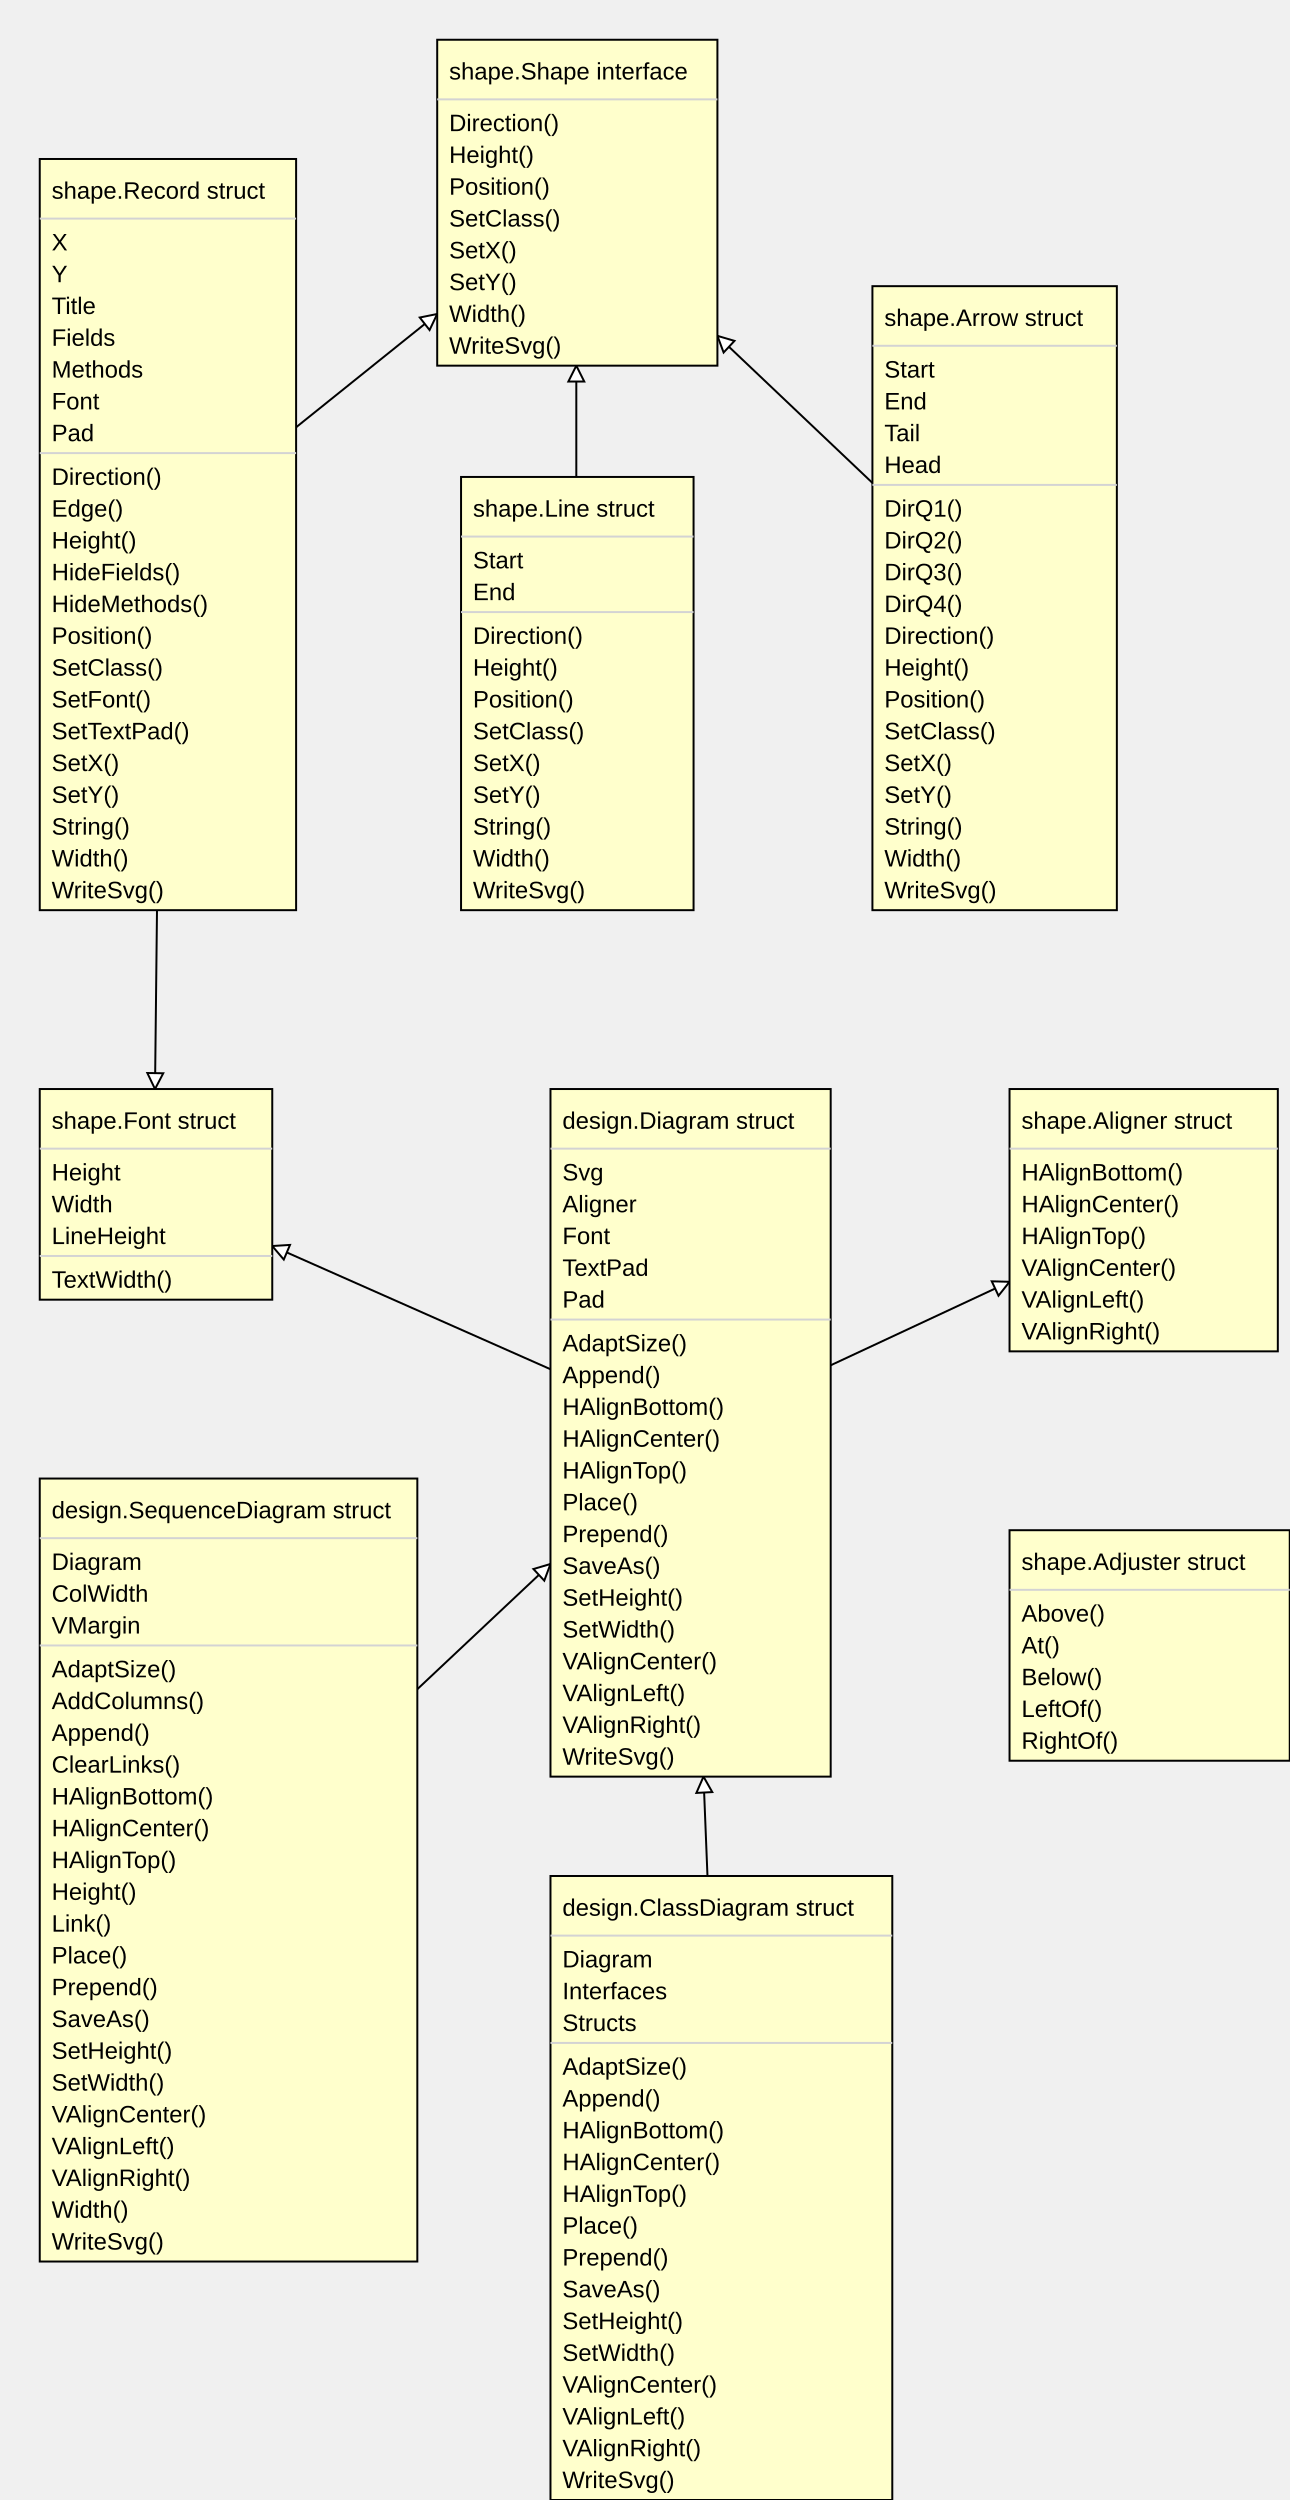
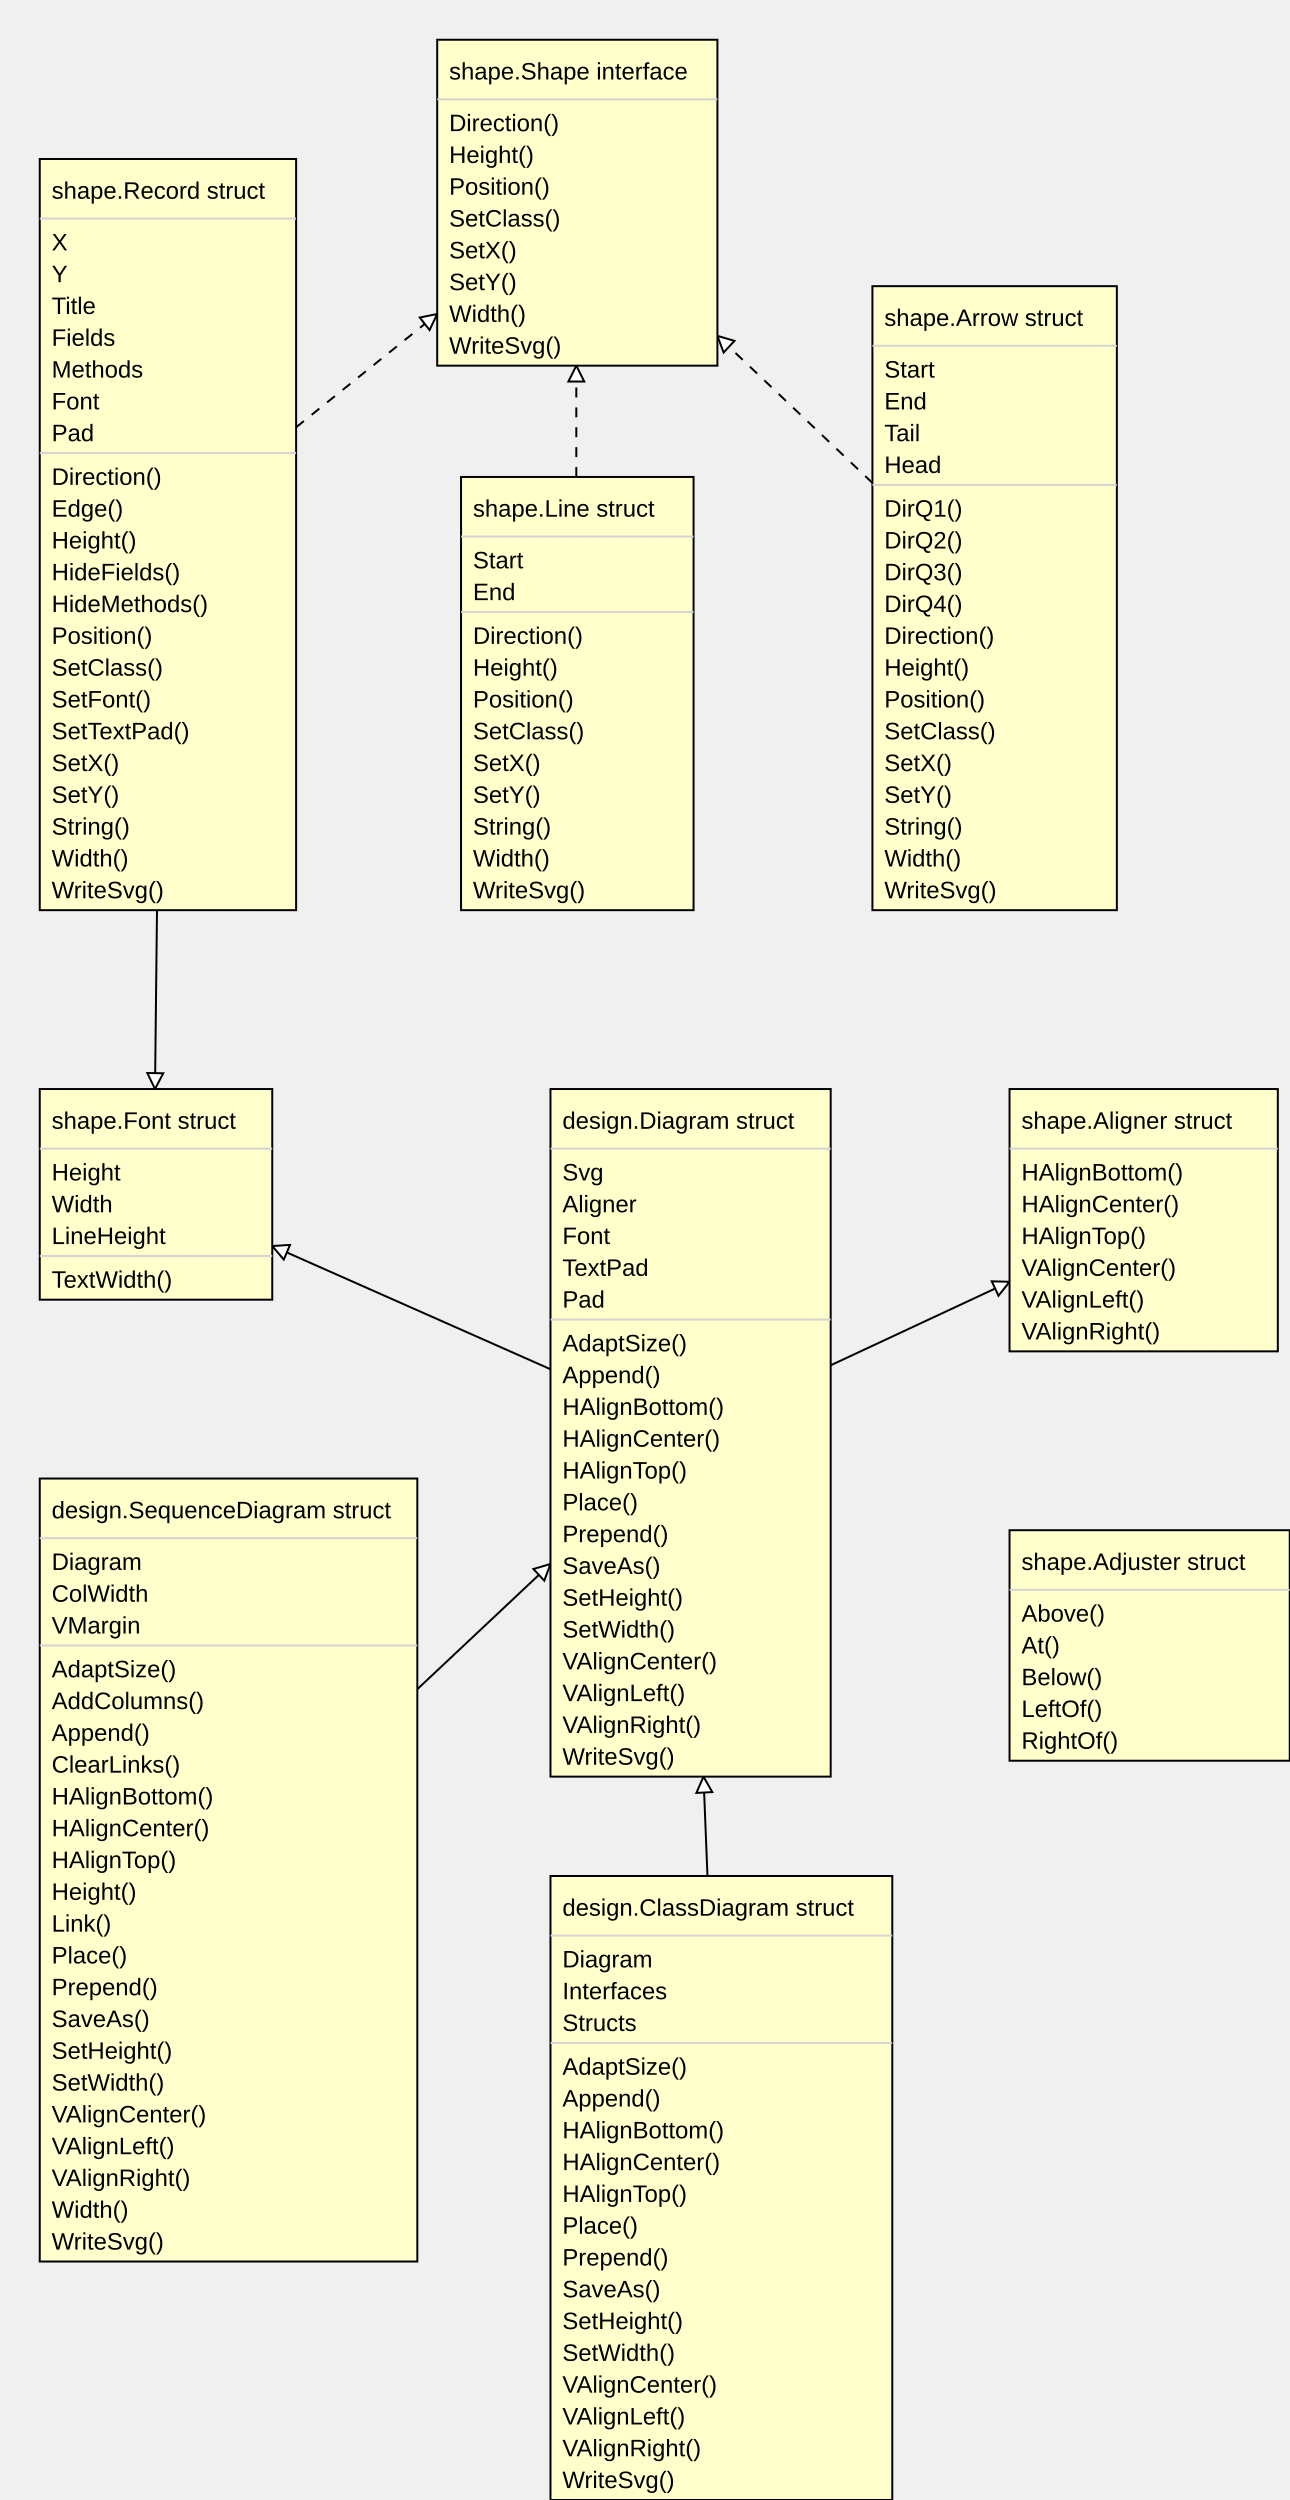
<svg xmlns="http://www.w3.org/2000/svg" width="649" height="1258" font-family="Arial, Helvetica, sans-serif">
-   <path class="arrow" style="stroke:black" d="M149,215 L220,158" />
+   <path class="implements-arrow" style="stroke:black;stroke-dasharray:5,5,5" d="M149,215 L220,158" />
  <g transform="rotate(-38 220 158)">
-     <path class="arrow-head" style="stroke:black;fill:#ffffff" d="M220,158 l-8,-4 l 0,8 Z" />
-   </g>
-   <path class="arrow" style="stroke:black" d="M290,240 L290,184" />
+     <path class="implements-arrow-head" style="stroke:black;fill:#ffffff" d="M220,158 l-8,-4 l 0,8 Z" />
+   </g>
+   <path class="implements-arrow" style="stroke:black;stroke-dasharray:5,5,5" d="M290,240 L290,184" />
  <g transform="rotate(-90 290 184)">
-     <path class="arrow-head" style="stroke:black;fill:#ffffff" d="M290,184 l-8,-4 l 0,8 Z" />
-   </g>
-   <path class="arrow" style="stroke:black" d="M439,243 L361,169" />
+     <path class="implements-arrow-head" style="stroke:black;fill:#ffffff" d="M290,184 l-8,-4 l 0,8 Z" />
+   </g>
+   <path class="implements-arrow" style="stroke:black;stroke-dasharray:5,5,5" d="M439,243 L361,169" />
  <g transform="rotate(223 361 169)">
-     <path class="arrow-head" style="stroke:black;fill:#ffffff" d="M361,169 l-8,-4 l 0,8 Z" />
+     <path class="implements-arrow-head" style="stroke:black;fill:#ffffff" d="M361,169 l-8,-4 l 0,8 Z" />
  </g>
  <path class="arrow" style="stroke:black" d="M79,458 L78,548" />
  <g transform="rotate(91 78 548)">
    <path class="arrow-head" style="stroke:black;fill:#ffffff" d="M78,548 l-8,-4 l 0,8 Z" />
  </g>
  <path class="arrow" style="stroke:black" d="M418,687 L508,645" />
  <g transform="rotate(-25 508 645)">
    <path class="arrow-head" style="stroke:black;fill:#ffffff" d="M508,645 l-8,-4 l 0,8 Z" />
  </g>
  <path class="arrow" style="stroke:black" d="M277,689 L137,627" />
  <g transform="rotate(203 137 627)">
    <path class="arrow-head" style="stroke:black;fill:#ffffff" d="M137,627 l-8,-4 l 0,8 Z" />
  </g>
  <path class="arrow" style="stroke:black" d="M210,850 L277,787" />
  <g transform="rotate(-43 277 787)">
    <path class="arrow-head" style="stroke:black;fill:#ffffff" d="M277,787 l-8,-4 l 0,8 Z" />
  </g>
  <path class="arrow" style="stroke:black" d="M356,944 L354,894" />
  <g transform="rotate(267 354 894)">
    <path class="arrow-head" style="stroke:black;fill:#ffffff" d="M354,894 l-8,-4 l 0,8 Z" />
  </g>
  <rect class="record" style="fill:#ffffcc;stroke:black" x="220" y="20" width="141" height="164" />
  <line class="line" style="stroke:#d3d3d3" x1="220" y1="50" x2="361" y2="50" />
  <text class="method" style="font-family:Arial,Helvetica,sans-serif; font-size:12px" x="226" y="66">Direction()</text>
  <text class="method" style="font-family:Arial,Helvetica,sans-serif; font-size:12px" x="226" y="82">Height()</text>
  <text class="method" style="font-family:Arial,Helvetica,sans-serif; font-size:12px" x="226" y="98">Position()</text>
  <text class="method" style="font-family:Arial,Helvetica,sans-serif; font-size:12px" x="226" y="114">SetClass()</text>
  <text class="method" style="font-family:Arial,Helvetica,sans-serif; font-size:12px" x="226" y="130">SetX()</text>
  <text class="method" style="font-family:Arial,Helvetica,sans-serif; font-size:12px" x="226" y="146">SetY()</text>
  <text class="method" style="font-family:Arial,Helvetica,sans-serif; font-size:12px" x="226" y="162">Width()</text>
  <text class="method" style="font-family:Arial,Helvetica,sans-serif; font-size:12px" x="226" y="178">WriteSvg()</text>
  <text class="record-title" style="font-family:Arial,Helvetica,sans-serif; font-size:12px" x="226" y="40">shape.Shape interface</text>
  <rect class="record" style="fill:#ffffcc;stroke:black" x="20" y="80" width="129" height="378" />
  <line class="line" style="stroke:#d3d3d3" x1="20" y1="110" x2="149" y2="110" />
  <text class="field" style="font-family:Arial,Helvetica,sans-serif; font-size:12px" x="26" y="126">X</text>
  <text class="field" style="font-family:Arial,Helvetica,sans-serif; font-size:12px" x="26" y="142">Y</text>
  <text class="field" style="font-family:Arial,Helvetica,sans-serif; font-size:12px" x="26" y="158">Title</text>
  <text class="field" style="font-family:Arial,Helvetica,sans-serif; font-size:12px" x="26" y="174">Fields</text>
  <text class="field" style="font-family:Arial,Helvetica,sans-serif; font-size:12px" x="26" y="190">Methods</text>
  <text class="field" style="font-family:Arial,Helvetica,sans-serif; font-size:12px" x="26" y="206">Font</text>
  <text class="field" style="font-family:Arial,Helvetica,sans-serif; font-size:12px" x="26" y="222">Pad</text>
  <line class="line" style="stroke:#d3d3d3" x1="20" y1="228" x2="149" y2="228" />
  <text class="method" style="font-family:Arial,Helvetica,sans-serif; font-size:12px" x="26" y="244">Direction()</text>
  <text class="method" style="font-family:Arial,Helvetica,sans-serif; font-size:12px" x="26" y="260">Edge()</text>
  <text class="method" style="font-family:Arial,Helvetica,sans-serif; font-size:12px" x="26" y="276">Height()</text>
  <text class="method" style="font-family:Arial,Helvetica,sans-serif; font-size:12px" x="26" y="292">HideFields()</text>
  <text class="method" style="font-family:Arial,Helvetica,sans-serif; font-size:12px" x="26" y="308">HideMethods()</text>
  <text class="method" style="font-family:Arial,Helvetica,sans-serif; font-size:12px" x="26" y="324">Position()</text>
  <text class="method" style="font-family:Arial,Helvetica,sans-serif; font-size:12px" x="26" y="340">SetClass()</text>
  <text class="method" style="font-family:Arial,Helvetica,sans-serif; font-size:12px" x="26" y="356">SetFont()</text>
  <text class="method" style="font-family:Arial,Helvetica,sans-serif; font-size:12px" x="26" y="372">SetTextPad()</text>
  <text class="method" style="font-family:Arial,Helvetica,sans-serif; font-size:12px" x="26" y="388">SetX()</text>
  <text class="method" style="font-family:Arial,Helvetica,sans-serif; font-size:12px" x="26" y="404">SetY()</text>
  <text class="method" style="font-family:Arial,Helvetica,sans-serif; font-size:12px" x="26" y="420">String()</text>
  <text class="method" style="font-family:Arial,Helvetica,sans-serif; font-size:12px" x="26" y="436">Width()</text>
  <text class="method" style="font-family:Arial,Helvetica,sans-serif; font-size:12px" x="26" y="452">WriteSvg()</text>
  <text class="record-title" style="font-family:Arial,Helvetica,sans-serif; font-size:12px" x="26" y="100">shape.Record struct</text>
  <rect class="record" style="fill:#ffffcc;stroke:black" x="232" y="240" width="117" height="218" />
  <line class="line" style="stroke:#d3d3d3" x1="232" y1="270" x2="349" y2="270" />
  <text class="field" style="font-family:Arial,Helvetica,sans-serif; font-size:12px" x="238" y="286">Start</text>
  <text class="field" style="font-family:Arial,Helvetica,sans-serif; font-size:12px" x="238" y="302">End</text>
  <line class="line" style="stroke:#d3d3d3" x1="232" y1="308" x2="349" y2="308" />
  <text class="method" style="font-family:Arial,Helvetica,sans-serif; font-size:12px" x="238" y="324">Direction()</text>
  <text class="method" style="font-family:Arial,Helvetica,sans-serif; font-size:12px" x="238" y="340">Height()</text>
  <text class="method" style="font-family:Arial,Helvetica,sans-serif; font-size:12px" x="238" y="356">Position()</text>
  <text class="method" style="font-family:Arial,Helvetica,sans-serif; font-size:12px" x="238" y="372">SetClass()</text>
  <text class="method" style="font-family:Arial,Helvetica,sans-serif; font-size:12px" x="238" y="388">SetX()</text>
  <text class="method" style="font-family:Arial,Helvetica,sans-serif; font-size:12px" x="238" y="404">SetY()</text>
  <text class="method" style="font-family:Arial,Helvetica,sans-serif; font-size:12px" x="238" y="420">String()</text>
  <text class="method" style="font-family:Arial,Helvetica,sans-serif; font-size:12px" x="238" y="436">Width()</text>
  <text class="method" style="font-family:Arial,Helvetica,sans-serif; font-size:12px" x="238" y="452">WriteSvg()</text>
  <text class="record-title" style="font-family:Arial,Helvetica,sans-serif; font-size:12px" x="238" y="260">shape.Line struct</text>
  <rect class="record" style="fill:#ffffcc;stroke:black" x="439" y="144" width="123" height="314" />
  <line class="line" style="stroke:#d3d3d3" x1="439" y1="174" x2="562" y2="174" />
  <text class="field" style="font-family:Arial,Helvetica,sans-serif; font-size:12px" x="445" y="190">Start</text>
  <text class="field" style="font-family:Arial,Helvetica,sans-serif; font-size:12px" x="445" y="206">End</text>
  <text class="field" style="font-family:Arial,Helvetica,sans-serif; font-size:12px" x="445" y="222">Tail</text>
  <text class="field" style="font-family:Arial,Helvetica,sans-serif; font-size:12px" x="445" y="238">Head</text>
  <line class="line" style="stroke:#d3d3d3" x1="439" y1="244" x2="562" y2="244" />
  <text class="method" style="font-family:Arial,Helvetica,sans-serif; font-size:12px" x="445" y="260">DirQ1()</text>
  <text class="method" style="font-family:Arial,Helvetica,sans-serif; font-size:12px" x="445" y="276">DirQ2()</text>
  <text class="method" style="font-family:Arial,Helvetica,sans-serif; font-size:12px" x="445" y="292">DirQ3()</text>
  <text class="method" style="font-family:Arial,Helvetica,sans-serif; font-size:12px" x="445" y="308">DirQ4()</text>
  <text class="method" style="font-family:Arial,Helvetica,sans-serif; font-size:12px" x="445" y="324">Direction()</text>
  <text class="method" style="font-family:Arial,Helvetica,sans-serif; font-size:12px" x="445" y="340">Height()</text>
  <text class="method" style="font-family:Arial,Helvetica,sans-serif; font-size:12px" x="445" y="356">Position()</text>
  <text class="method" style="font-family:Arial,Helvetica,sans-serif; font-size:12px" x="445" y="372">SetClass()</text>
  <text class="method" style="font-family:Arial,Helvetica,sans-serif; font-size:12px" x="445" y="388">SetX()</text>
  <text class="method" style="font-family:Arial,Helvetica,sans-serif; font-size:12px" x="445" y="404">SetY()</text>
  <text class="method" style="font-family:Arial,Helvetica,sans-serif; font-size:12px" x="445" y="420">String()</text>
  <text class="method" style="font-family:Arial,Helvetica,sans-serif; font-size:12px" x="445" y="436">Width()</text>
  <text class="method" style="font-family:Arial,Helvetica,sans-serif; font-size:12px" x="445" y="452">WriteSvg()</text>
  <text class="record-title" style="font-family:Arial,Helvetica,sans-serif; font-size:12px" x="445" y="164">shape.Arrow struct</text>
  <rect class="record" style="fill:#ffffcc;stroke:black" x="20" y="548" width="117" height="106" />
  <line class="line" style="stroke:#d3d3d3" x1="20" y1="578" x2="137" y2="578" />
  <text class="field" style="font-family:Arial,Helvetica,sans-serif; font-size:12px" x="26" y="594">Height</text>
  <text class="field" style="font-family:Arial,Helvetica,sans-serif; font-size:12px" x="26" y="610">Width</text>
  <text class="field" style="font-family:Arial,Helvetica,sans-serif; font-size:12px" x="26" y="626">LineHeight</text>
  <line class="line" style="stroke:#d3d3d3" x1="20" y1="632" x2="137" y2="632" />
  <text class="method" style="font-family:Arial,Helvetica,sans-serif; font-size:12px" x="26" y="648">TextWidth()</text>
  <text class="record-title" style="font-family:Arial,Helvetica,sans-serif; font-size:12px" x="26" y="568">shape.Font struct</text>
  <rect class="record" style="fill:#ffffcc;stroke:black" x="277" y="548" width="141" height="346" />
  <line class="line" style="stroke:#d3d3d3" x1="277" y1="578" x2="418" y2="578" />
  <text class="field" style="font-family:Arial,Helvetica,sans-serif; font-size:12px" x="283" y="594">Svg</text>
  <text class="field" style="font-family:Arial,Helvetica,sans-serif; font-size:12px" x="283" y="610">Aligner</text>
  <text class="field" style="font-family:Arial,Helvetica,sans-serif; font-size:12px" x="283" y="626">Font</text>
  <text class="field" style="font-family:Arial,Helvetica,sans-serif; font-size:12px" x="283" y="642">TextPad</text>
  <text class="field" style="font-family:Arial,Helvetica,sans-serif; font-size:12px" x="283" y="658">Pad</text>
  <line class="line" style="stroke:#d3d3d3" x1="277" y1="664" x2="418" y2="664" />
  <text class="method" style="font-family:Arial,Helvetica,sans-serif; font-size:12px" x="283" y="680">AdaptSize()</text>
  <text class="method" style="font-family:Arial,Helvetica,sans-serif; font-size:12px" x="283" y="696">Append()</text>
  <text class="method" style="font-family:Arial,Helvetica,sans-serif; font-size:12px" x="283" y="712">HAlignBottom()</text>
  <text class="method" style="font-family:Arial,Helvetica,sans-serif; font-size:12px" x="283" y="728">HAlignCenter()</text>
  <text class="method" style="font-family:Arial,Helvetica,sans-serif; font-size:12px" x="283" y="744">HAlignTop()</text>
  <text class="method" style="font-family:Arial,Helvetica,sans-serif; font-size:12px" x="283" y="760">Place()</text>
  <text class="method" style="font-family:Arial,Helvetica,sans-serif; font-size:12px" x="283" y="776">Prepend()</text>
  <text class="method" style="font-family:Arial,Helvetica,sans-serif; font-size:12px" x="283" y="792">SaveAs()</text>
  <text class="method" style="font-family:Arial,Helvetica,sans-serif; font-size:12px" x="283" y="808">SetHeight()</text>
  <text class="method" style="font-family:Arial,Helvetica,sans-serif; font-size:12px" x="283" y="824">SetWidth()</text>
  <text class="method" style="font-family:Arial,Helvetica,sans-serif; font-size:12px" x="283" y="840">VAlignCenter()</text>
  <text class="method" style="font-family:Arial,Helvetica,sans-serif; font-size:12px" x="283" y="856">VAlignLeft()</text>
  <text class="method" style="font-family:Arial,Helvetica,sans-serif; font-size:12px" x="283" y="872">VAlignRight()</text>
  <text class="method" style="font-family:Arial,Helvetica,sans-serif; font-size:12px" x="283" y="888">WriteSvg()</text>
  <text class="record-title" style="font-family:Arial,Helvetica,sans-serif; font-size:12px" x="283" y="568">design.Diagram struct</text>
  <rect class="record" style="fill:#ffffcc;stroke:black" x="508" y="548" width="135" height="132" />
  <line class="line" style="stroke:#d3d3d3" x1="508" y1="578" x2="643" y2="578" />
  <text class="method" style="font-family:Arial,Helvetica,sans-serif; font-size:12px" x="514" y="594">HAlignBottom()</text>
  <text class="method" style="font-family:Arial,Helvetica,sans-serif; font-size:12px" x="514" y="610">HAlignCenter()</text>
  <text class="method" style="font-family:Arial,Helvetica,sans-serif; font-size:12px" x="514" y="626">HAlignTop()</text>
  <text class="method" style="font-family:Arial,Helvetica,sans-serif; font-size:12px" x="514" y="642">VAlignCenter()</text>
  <text class="method" style="font-family:Arial,Helvetica,sans-serif; font-size:12px" x="514" y="658">VAlignLeft()</text>
  <text class="method" style="font-family:Arial,Helvetica,sans-serif; font-size:12px" x="514" y="674">VAlignRight()</text>
  <text class="record-title" style="font-family:Arial,Helvetica,sans-serif; font-size:12px" x="514" y="568">shape.Aligner struct</text>
  <rect class="record" style="fill:#ffffcc;stroke:black" x="20" y="744" width="190" height="394" />
  <line class="line" style="stroke:#d3d3d3" x1="20" y1="774" x2="210" y2="774" />
  <text class="field" style="font-family:Arial,Helvetica,sans-serif; font-size:12px" x="26" y="790">Diagram</text>
  <text class="field" style="font-family:Arial,Helvetica,sans-serif; font-size:12px" x="26" y="806">ColWidth</text>
  <text class="field" style="font-family:Arial,Helvetica,sans-serif; font-size:12px" x="26" y="822">VMargin</text>
  <line class="line" style="stroke:#d3d3d3" x1="20" y1="828" x2="210" y2="828" />
  <text class="method" style="font-family:Arial,Helvetica,sans-serif; font-size:12px" x="26" y="844">AdaptSize()</text>
  <text class="method" style="font-family:Arial,Helvetica,sans-serif; font-size:12px" x="26" y="860">AddColumns()</text>
  <text class="method" style="font-family:Arial,Helvetica,sans-serif; font-size:12px" x="26" y="876">Append()</text>
  <text class="method" style="font-family:Arial,Helvetica,sans-serif; font-size:12px" x="26" y="892">ClearLinks()</text>
  <text class="method" style="font-family:Arial,Helvetica,sans-serif; font-size:12px" x="26" y="908">HAlignBottom()</text>
  <text class="method" style="font-family:Arial,Helvetica,sans-serif; font-size:12px" x="26" y="924">HAlignCenter()</text>
  <text class="method" style="font-family:Arial,Helvetica,sans-serif; font-size:12px" x="26" y="940">HAlignTop()</text>
  <text class="method" style="font-family:Arial,Helvetica,sans-serif; font-size:12px" x="26" y="956">Height()</text>
  <text class="method" style="font-family:Arial,Helvetica,sans-serif; font-size:12px" x="26" y="972">Link()</text>
  <text class="method" style="font-family:Arial,Helvetica,sans-serif; font-size:12px" x="26" y="988">Place()</text>
  <text class="method" style="font-family:Arial,Helvetica,sans-serif; font-size:12px" x="26" y="1004">Prepend()</text>
  <text class="method" style="font-family:Arial,Helvetica,sans-serif; font-size:12px" x="26" y="1020">SaveAs()</text>
  <text class="method" style="font-family:Arial,Helvetica,sans-serif; font-size:12px" x="26" y="1036">SetHeight()</text>
  <text class="method" style="font-family:Arial,Helvetica,sans-serif; font-size:12px" x="26" y="1052">SetWidth()</text>
  <text class="method" style="font-family:Arial,Helvetica,sans-serif; font-size:12px" x="26" y="1068">VAlignCenter()</text>
  <text class="method" style="font-family:Arial,Helvetica,sans-serif; font-size:12px" x="26" y="1084">VAlignLeft()</text>
  <text class="method" style="font-family:Arial,Helvetica,sans-serif; font-size:12px" x="26" y="1100">VAlignRight()</text>
  <text class="method" style="font-family:Arial,Helvetica,sans-serif; font-size:12px" x="26" y="1116">Width()</text>
  <text class="method" style="font-family:Arial,Helvetica,sans-serif; font-size:12px" x="26" y="1132">WriteSvg()</text>
  <text class="record-title" style="font-family:Arial,Helvetica,sans-serif; font-size:12px" x="26" y="764">design.SequenceDiagram struct</text>
  <rect class="record" style="fill:#ffffcc;stroke:black" x="508" y="770" width="141" height="116" />
  <line class="line" style="stroke:#d3d3d3" x1="508" y1="800" x2="649" y2="800" />
  <text class="method" style="font-family:Arial,Helvetica,sans-serif; font-size:12px" x="514" y="816">Above()</text>
  <text class="method" style="font-family:Arial,Helvetica,sans-serif; font-size:12px" x="514" y="832">At()</text>
  <text class="method" style="font-family:Arial,Helvetica,sans-serif; font-size:12px" x="514" y="848">Below()</text>
  <text class="method" style="font-family:Arial,Helvetica,sans-serif; font-size:12px" x="514" y="864">LeftOf()</text>
  <text class="method" style="font-family:Arial,Helvetica,sans-serif; font-size:12px" x="514" y="880">RightOf()</text>
  <text class="record-title" style="font-family:Arial,Helvetica,sans-serif; font-size:12px" x="514" y="790">shape.Adjuster struct</text>
  <rect class="record" style="fill:#ffffcc;stroke:black" x="277" y="944" width="172" height="314" />
  <line class="line" style="stroke:#d3d3d3" x1="277" y1="974" x2="449" y2="974" />
  <text class="field" style="font-family:Arial,Helvetica,sans-serif; font-size:12px" x="283" y="990">Diagram</text>
  <text class="field" style="font-family:Arial,Helvetica,sans-serif; font-size:12px" x="283" y="1006">Interfaces</text>
  <text class="field" style="font-family:Arial,Helvetica,sans-serif; font-size:12px" x="283" y="1022">Structs</text>
  <line class="line" style="stroke:#d3d3d3" x1="277" y1="1028" x2="449" y2="1028" />
  <text class="method" style="font-family:Arial,Helvetica,sans-serif; font-size:12px" x="283" y="1044">AdaptSize()</text>
  <text class="method" style="font-family:Arial,Helvetica,sans-serif; font-size:12px" x="283" y="1060">Append()</text>
  <text class="method" style="font-family:Arial,Helvetica,sans-serif; font-size:12px" x="283" y="1076">HAlignBottom()</text>
  <text class="method" style="font-family:Arial,Helvetica,sans-serif; font-size:12px" x="283" y="1092">HAlignCenter()</text>
  <text class="method" style="font-family:Arial,Helvetica,sans-serif; font-size:12px" x="283" y="1108">HAlignTop()</text>
  <text class="method" style="font-family:Arial,Helvetica,sans-serif; font-size:12px" x="283" y="1124">Place()</text>
  <text class="method" style="font-family:Arial,Helvetica,sans-serif; font-size:12px" x="283" y="1140">Prepend()</text>
  <text class="method" style="font-family:Arial,Helvetica,sans-serif; font-size:12px" x="283" y="1156">SaveAs()</text>
  <text class="method" style="font-family:Arial,Helvetica,sans-serif; font-size:12px" x="283" y="1172">SetHeight()</text>
  <text class="method" style="font-family:Arial,Helvetica,sans-serif; font-size:12px" x="283" y="1188">SetWidth()</text>
  <text class="method" style="font-family:Arial,Helvetica,sans-serif; font-size:12px" x="283" y="1204">VAlignCenter()</text>
  <text class="method" style="font-family:Arial,Helvetica,sans-serif; font-size:12px" x="283" y="1220">VAlignLeft()</text>
  <text class="method" style="font-family:Arial,Helvetica,sans-serif; font-size:12px" x="283" y="1236">VAlignRight()</text>
  <text class="method" style="font-family:Arial,Helvetica,sans-serif; font-size:12px" x="283" y="1252">WriteSvg()</text>
  <text class="record-title" style="font-family:Arial,Helvetica,sans-serif; font-size:12px" x="283" y="964">design.ClassDiagram struct</text>
</svg>
